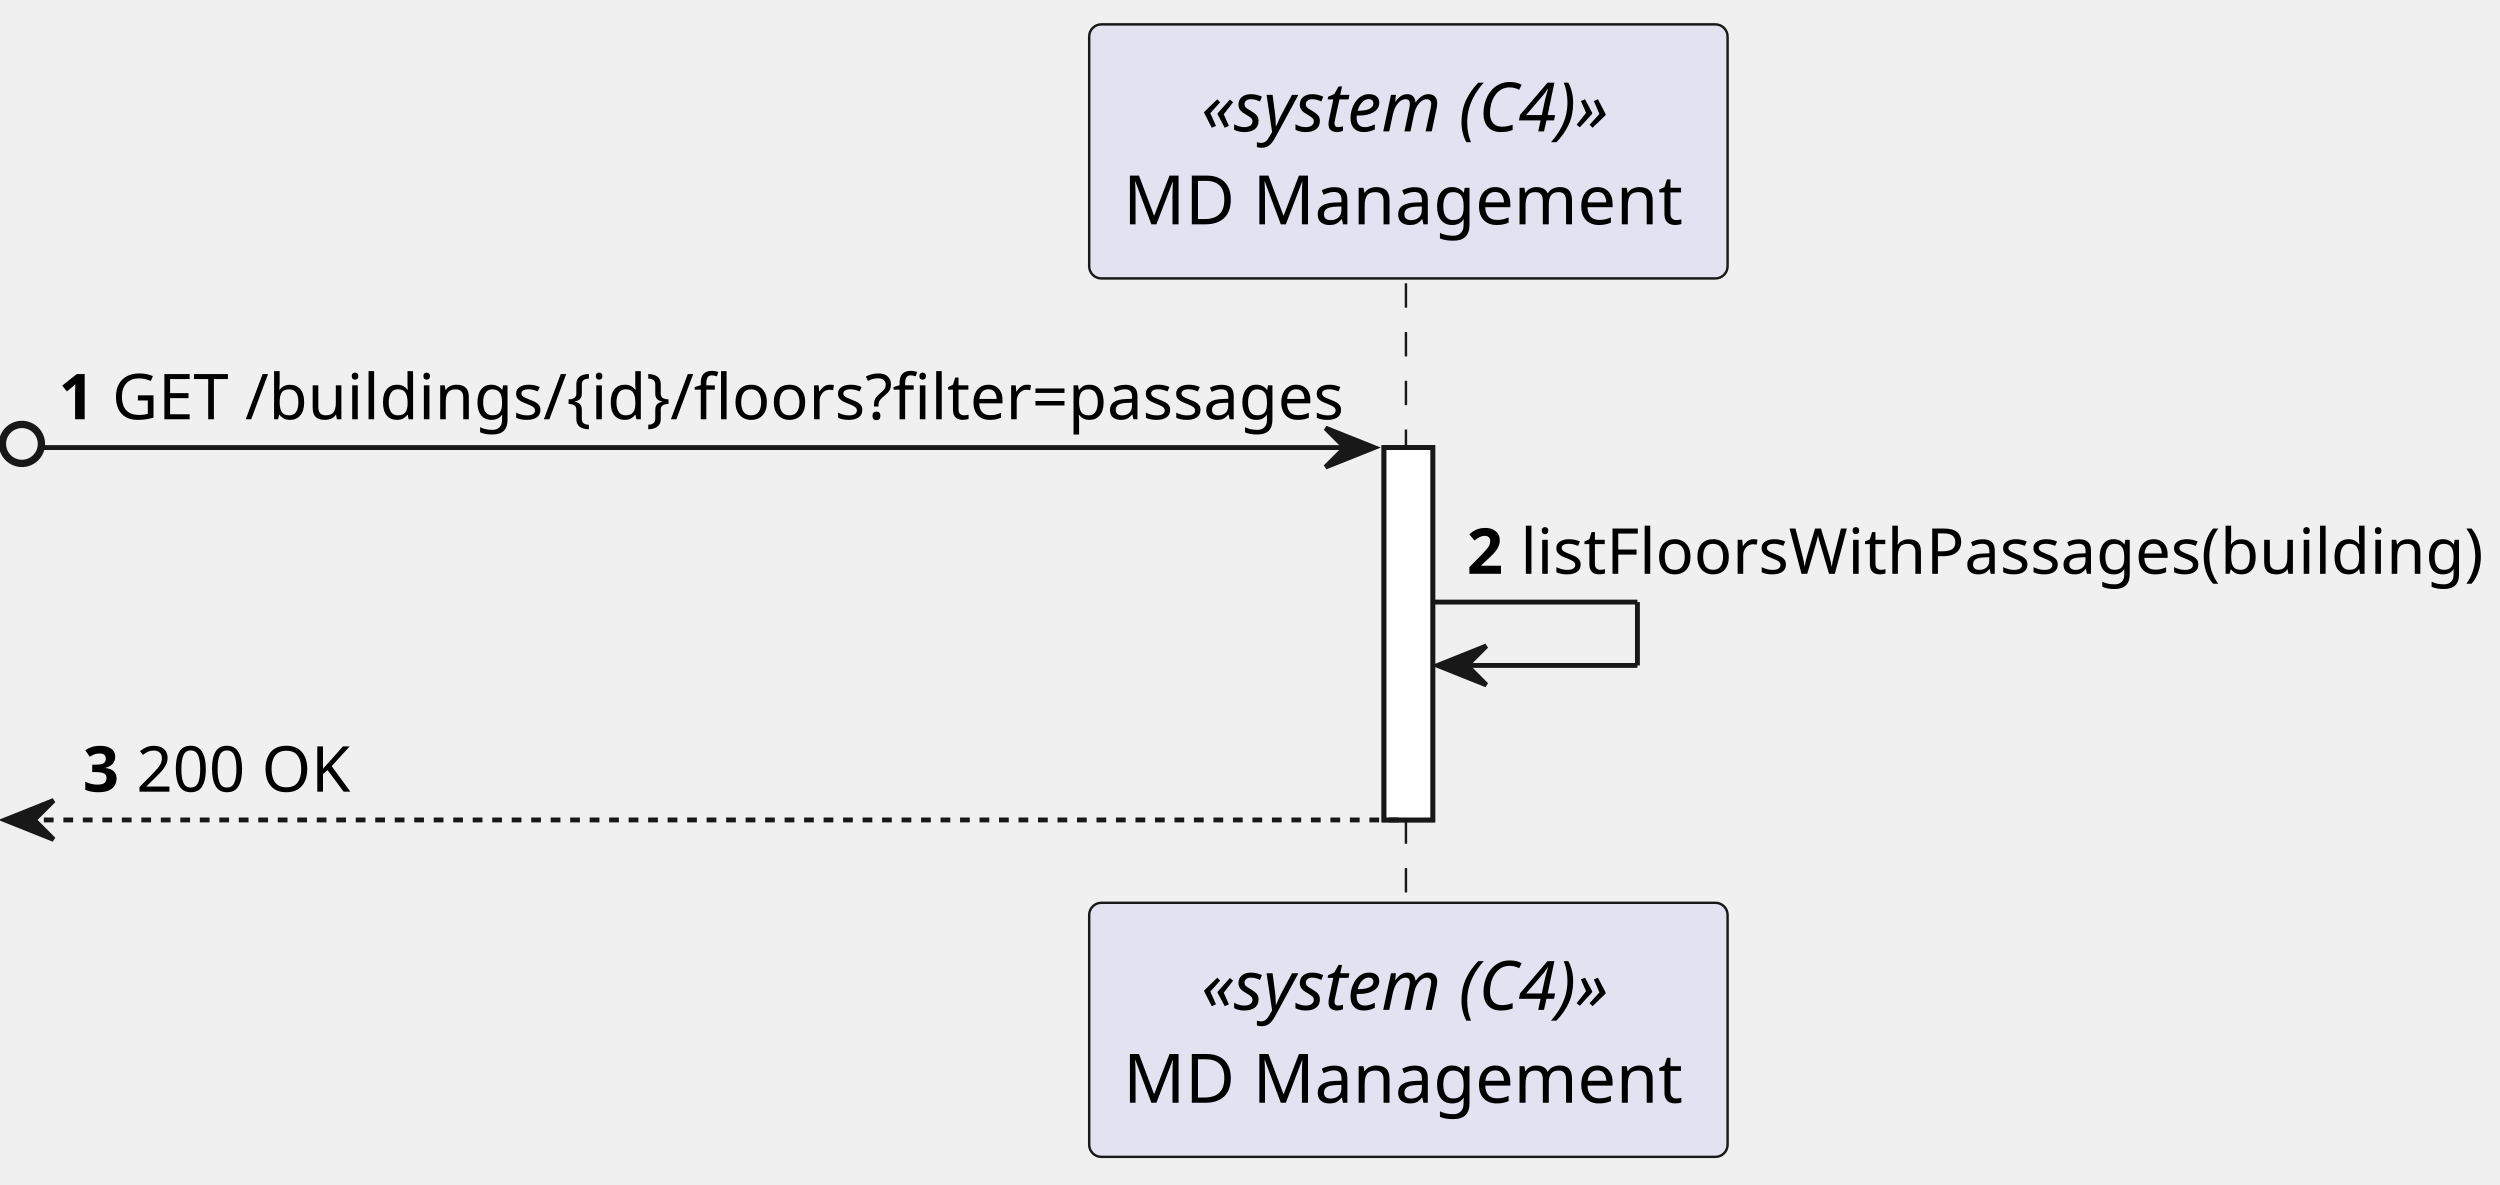
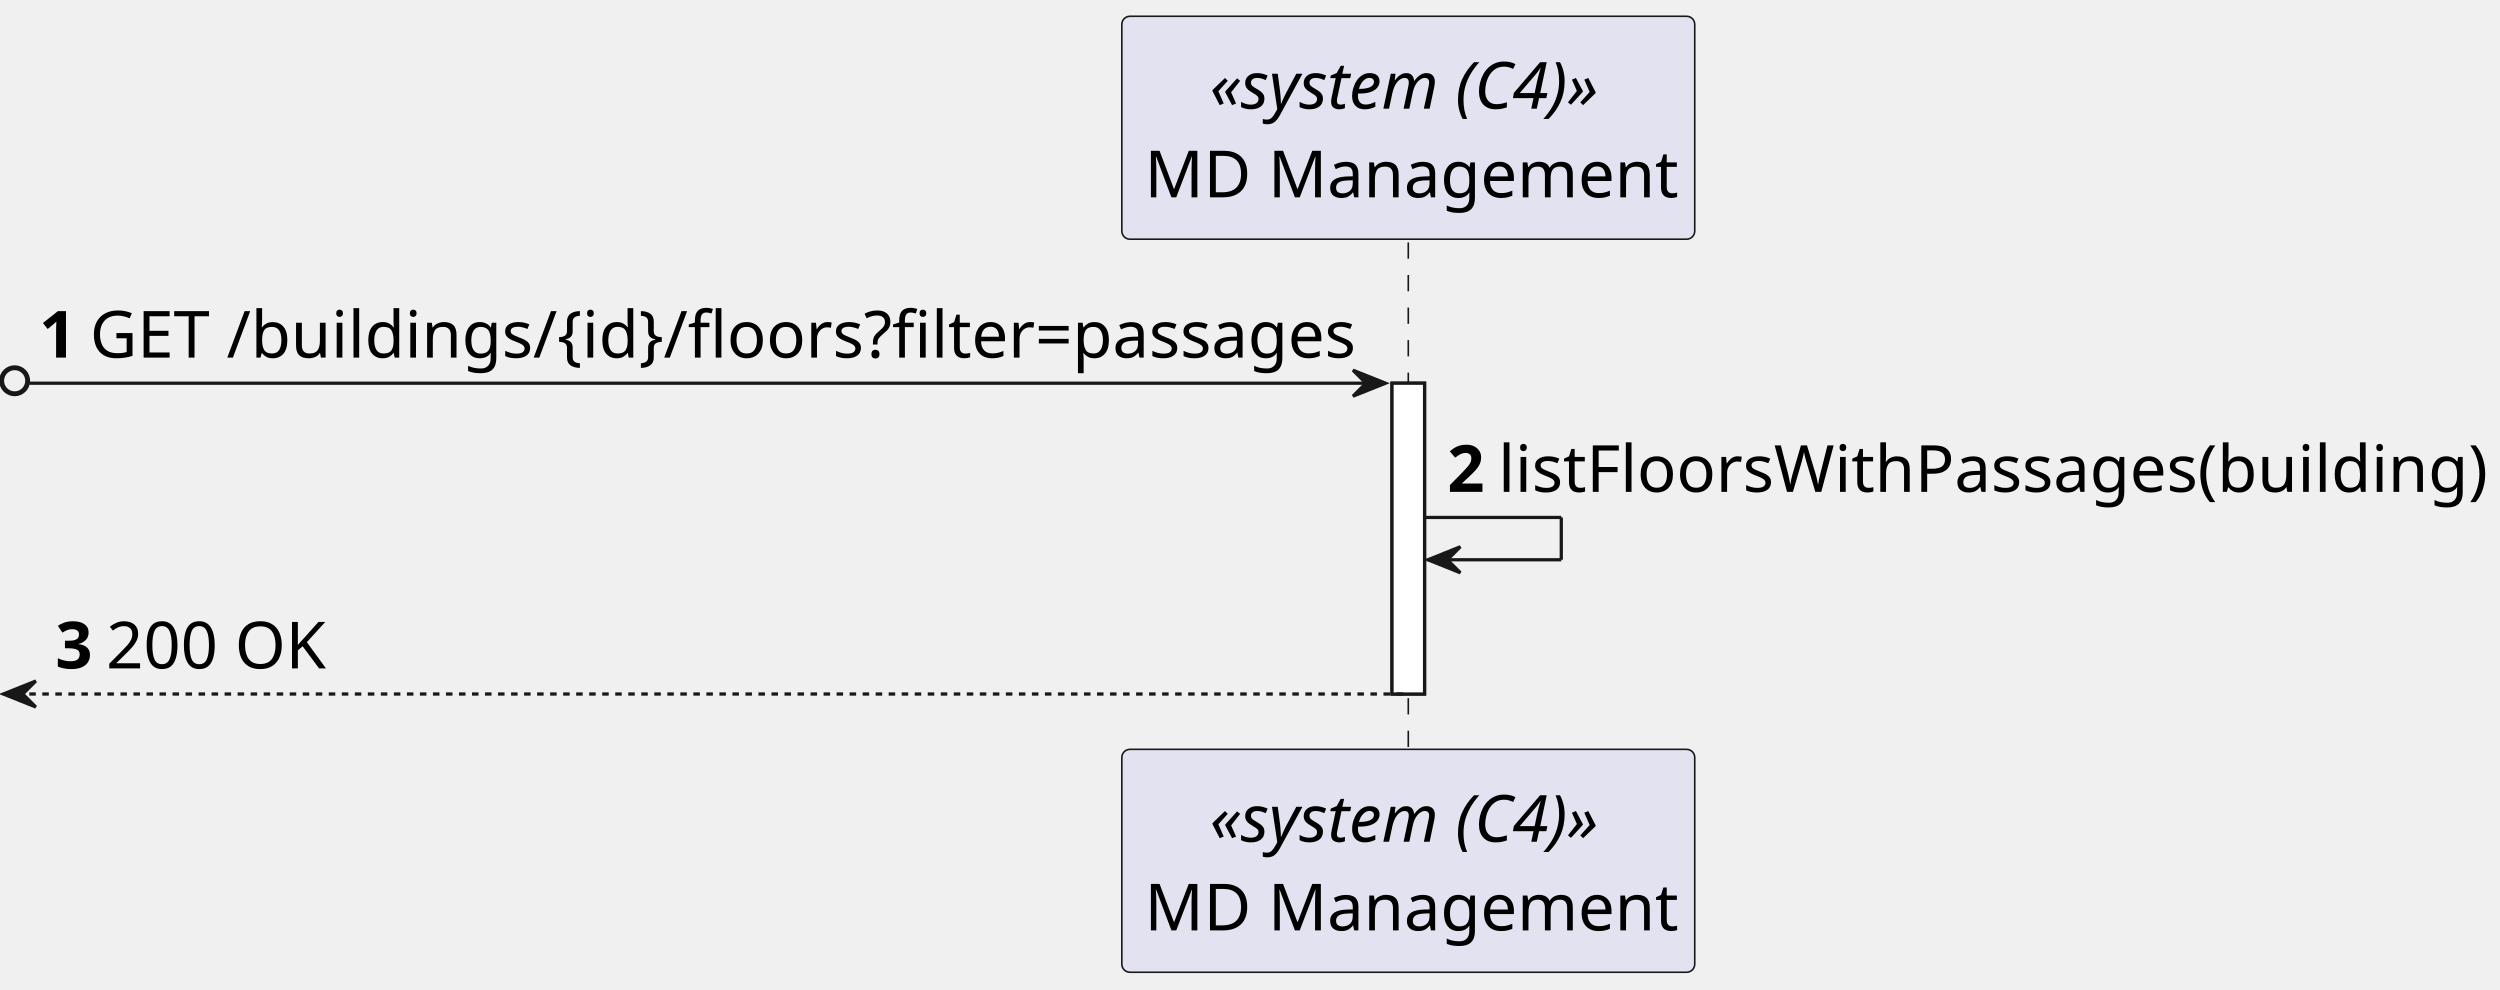
- <svg xmlns="http://www.w3.org/2000/svg" contentStyleType="text/css" height="243px" preserveAspectRatio="none" style="width:513px;height:243px;background:#FFFFFF;" version="1.1" viewBox="0 0 513 243" width="513px" zoomAndPan="magnify">
+ <svg xmlns="http://www.w3.org/2000/svg" contentStyleType="text/css" height="304px" preserveAspectRatio="none" style="width:768px;height:304px;background:#FFFFFF;" version="1.1" viewBox="0 0 768 304" width="768px" zoomAndPan="magnify">
  <defs />
  <g>
-     <rect fill="#FFFFFF" height="76.412" style="stroke:#181818;stroke-width:1.0;" width="10" x="284" y="91.842" />
-     <line style="stroke:#181818;stroke-width:0.5;stroke-dasharray:5.0,5.0;" x1="288.5" x2="288.5" y1="58.136" y2="186.254" />
-     <rect fill="#E2E2F0" height="52.136" rx="2.5" ry="2.5" style="stroke:#181818;stroke-width:0.5;" width="131" x="223.5" y="5" />
-     <text fill="#000000" font-family="sans-serif" font-size="14" font-style="italic" lengthAdjust="spacing" textLength="85" x="246.5" y="26.966">«system (C4)»</text>
-     <text fill="#000000" font-family="sans-serif" font-size="14" lengthAdjust="spacing" textLength="117" x="230.5" y="46.034">MD Management</text>
-     <rect fill="#E2E2F0" height="52.136" rx="2.5" ry="2.5" style="stroke:#181818;stroke-width:0.5;" width="131" x="223.5" y="185.254" />
-     <text fill="#000000" font-family="sans-serif" font-size="14" font-style="italic" lengthAdjust="spacing" textLength="85" x="246.5" y="207.22">«system (C4)»</text>
-     <text fill="#000000" font-family="sans-serif" font-size="14" lengthAdjust="spacing" textLength="117" x="230.5" y="226.288">MD Management</text>
-     <rect fill="#FFFFFF" height="76.412" style="stroke:#181818;stroke-width:1.0;" width="10" x="284" y="91.842" />
-     <ellipse cx="4.5" cy="91.092" fill="none" rx="4" ry="4" style="stroke:#181818;stroke-width:1.5;" />
-     <polygon fill="#181818" points="272,87.842,282,91.842,272,95.842,276,91.842" style="stroke:#181818;stroke-width:1.0;" />
-     <line style="stroke:#181818;stroke-width:1.0;" x1="9" x2="278" y1="91.842" y2="91.842" />
-     <text fill="#000000" font-family="sans-serif" font-size="13" font-weight="bold" lengthAdjust="spacing" textLength="7" x="12" y="86.033">1</text>
-     <text fill="#000000" font-family="sans-serif" font-size="13" lengthAdjust="spacing" textLength="246" x="23" y="86.033">GET /buildings/{id}/floors?filter=passages</text>
-     <line style="stroke:#181818;stroke-width:1.0;" x1="294" x2="336" y1="123.548" y2="123.548" />
-     <line style="stroke:#181818;stroke-width:1.0;" x1="336" x2="336" y1="123.548" y2="136.548" />
-     <line style="stroke:#181818;stroke-width:1.0;" x1="295" x2="336" y1="136.548" y2="136.548" />
-     <polygon fill="#181818" points="305,132.548,295,136.548,305,140.548,301,136.548" style="stroke:#181818;stroke-width:1.0;" />
-     <text fill="#000000" font-family="sans-serif" font-size="13" font-weight="bold" lengthAdjust="spacing" textLength="7" x="301" y="117.739">2</text>
-     <text fill="#000000" font-family="sans-serif" font-size="13" lengthAdjust="spacing" textLength="194" x="312" y="117.739">listFloorsWithPassages(building)</text>
-     <polygon fill="#181818" points="11,164.254,1,168.254,11,172.254,7,168.254" style="stroke:#181818;stroke-width:1.0;" />
-     <line style="stroke:#181818;stroke-width:1.0;stroke-dasharray:2.0,2.0;" x1="5" x2="288" y1="168.254" y2="168.254" />
-     <text fill="#000000" font-family="sans-serif" font-size="13" font-weight="bold" lengthAdjust="spacing" textLength="7" x="17" y="162.445">3</text>
-     <text fill="#000000" font-family="sans-serif" font-size="13" lengthAdjust="spacing" textLength="42" x="28" y="162.445">200 OK</text>
+     <rect fill="#FFFFFF" height="95.48" style="stroke:#181818;stroke-width:1.0;" width="10" x="427.625" y="117.72" />
+     <line style="stroke:#181818;stroke-width:0.5;stroke-dasharray:5.0,5.0;" x1="432.625" x2="432.625" y1="74.48" y2="231.2" />
+     <rect fill="#E2E2F0" height="68.48" rx="2.5" ry="2.5" style="stroke:#181818;stroke-width:0.5;" width="176" x="344.625" y="5" />
+     <text fill="#000000" font-family="sans-serif" font-size="20" font-style="italic" lengthAdjust="spacing" textLength="122" x="371.625" y="33.38">«system (C4)»</text>
+     <text fill="#000000" font-family="sans-serif" font-size="20" lengthAdjust="spacing" textLength="162" x="351.625" y="60.62">MD Management</text>
+     <rect fill="#E2E2F0" height="68.48" rx="2.5" ry="2.5" style="stroke:#181818;stroke-width:0.5;" width="176" x="344.625" y="230.2" />
+     <text fill="#000000" font-family="sans-serif" font-size="20" font-style="italic" lengthAdjust="spacing" textLength="122" x="371.625" y="258.58">«system (C4)»</text>
+     <text fill="#000000" font-family="sans-serif" font-size="20" lengthAdjust="spacing" textLength="162" x="351.625" y="285.82">MD Management</text>
+     <rect fill="#FFFFFF" height="95.48" style="stroke:#181818;stroke-width:1.0;" width="10" x="427.625" y="117.72" />
+     <ellipse cx="4.5" cy="116.97" fill="none" rx="4" ry="4" style="stroke:#181818;stroke-width:1.5;" />
+     <polygon fill="#181818" points="415.625,113.72,425.625,117.72,415.625,121.72,419.625,117.72" style="stroke:#181818;stroke-width:1.0;" />
+     <line style="stroke:#181818;stroke-width:1.0;" x1="9" x2="421.625" y1="117.72" y2="117.72" />
+     <text fill="#000000" font-family="sans-serif" font-size="20" font-weight="bold" lengthAdjust="spacing" textLength="11.625" x="12" y="109.86">1</text>
+     <text fill="#000000" font-family="sans-serif" font-size="20" lengthAdjust="spacing" textLength="385" x="27.625" y="109.86">GET /buildings/{id}/floors?filter=passages</text>
+     <line style="stroke:#181818;stroke-width:1.0;" x1="437.625" x2="479.625" y1="158.96" y2="158.96" />
+     <line style="stroke:#181818;stroke-width:1.0;" x1="479.625" x2="479.625" y1="158.96" y2="171.96" />
+     <line style="stroke:#181818;stroke-width:1.0;" x1="438.625" x2="479.625" y1="171.96" y2="171.96" />
+     <polygon fill="#181818" points="448.625,167.96,438.625,171.96,448.625,175.96,444.625,171.96" style="stroke:#181818;stroke-width:1.0;" />
+     <text fill="#000000" font-family="sans-serif" font-size="20" font-weight="bold" lengthAdjust="spacing" textLength="11.625" x="444.625" y="151.1">2</text>
+     <text fill="#000000" font-family="sans-serif" font-size="20" lengthAdjust="spacing" textLength="301" x="460.25" y="151.1">listFloorsWithPassages(building)</text>
+     <polygon fill="#181818" points="11,209.2,1,213.2,11,217.2,7,213.2" style="stroke:#181818;stroke-width:1.0;" />
+     <line style="stroke:#181818;stroke-width:1.0;stroke-dasharray:2.0,2.0;" x1="5" x2="431.625" y1="213.2" y2="213.2" />
+     <text fill="#000000" font-family="sans-serif" font-size="20" font-weight="bold" lengthAdjust="spacing" textLength="11.625" x="17" y="205.34">3</text>
+     <text fill="#000000" font-family="sans-serif" font-size="20" lengthAdjust="spacing" textLength="66" x="32.625" y="205.34">200 OK</text>
  </g>
</svg>
